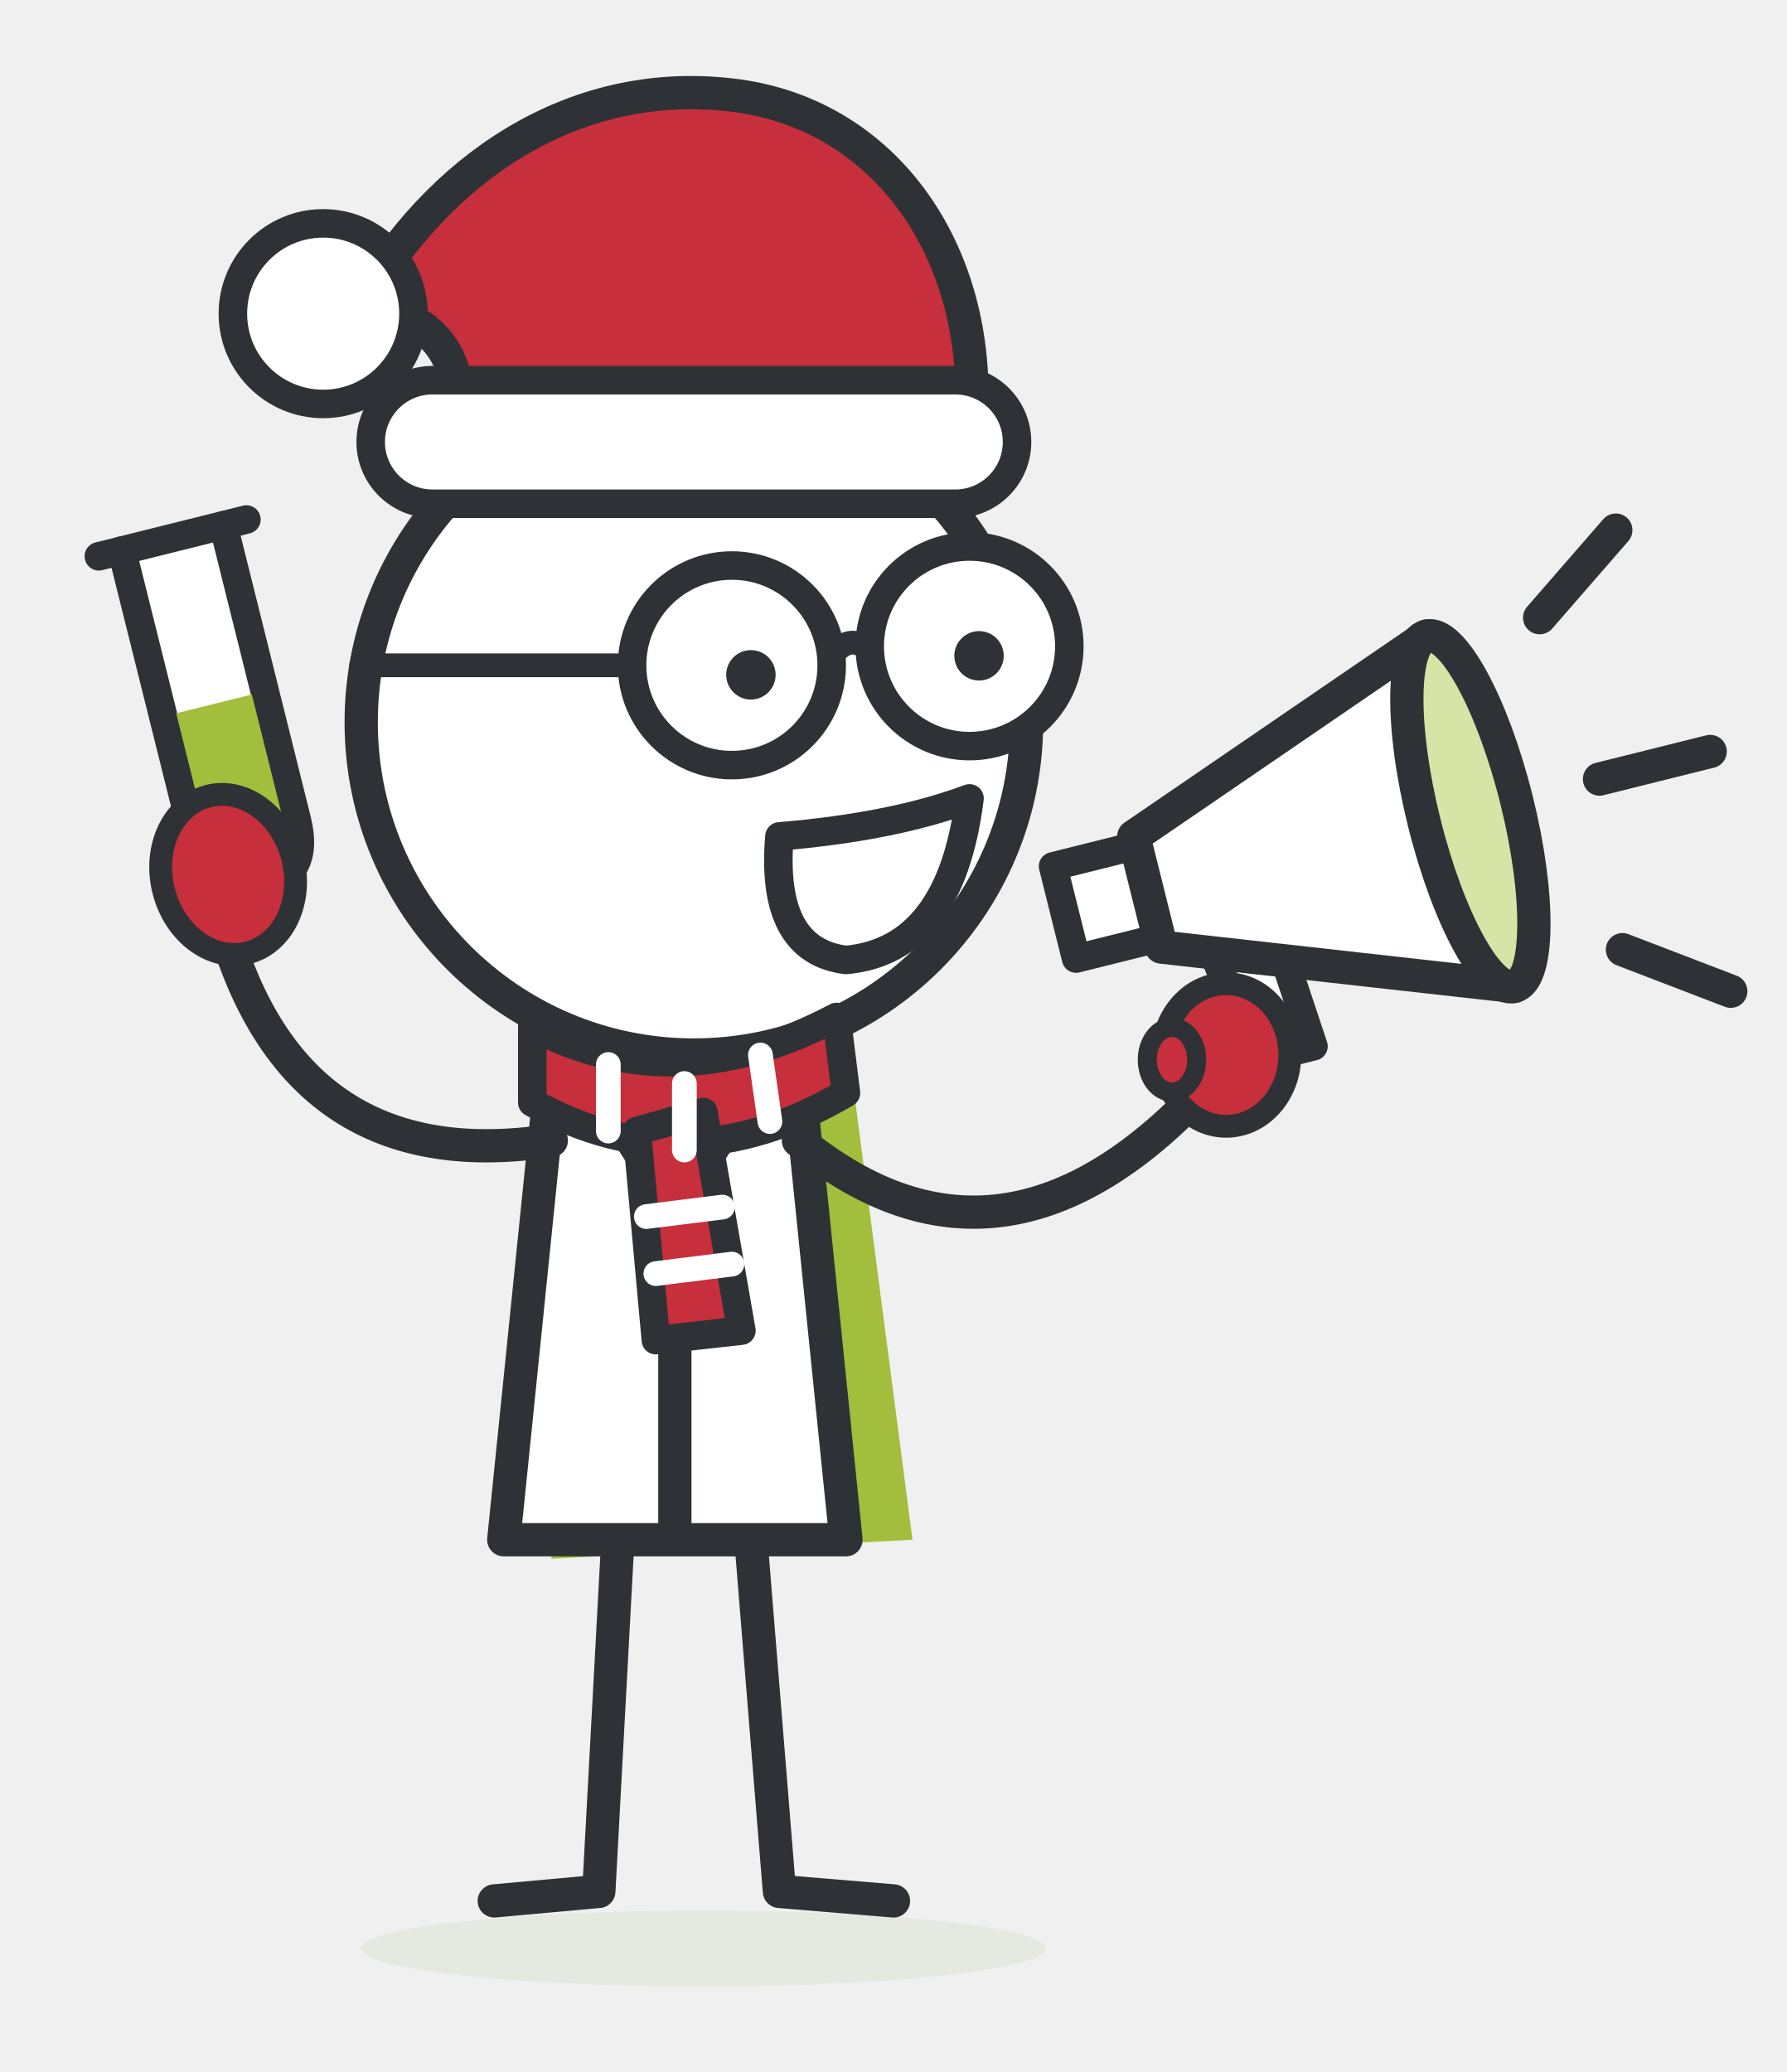
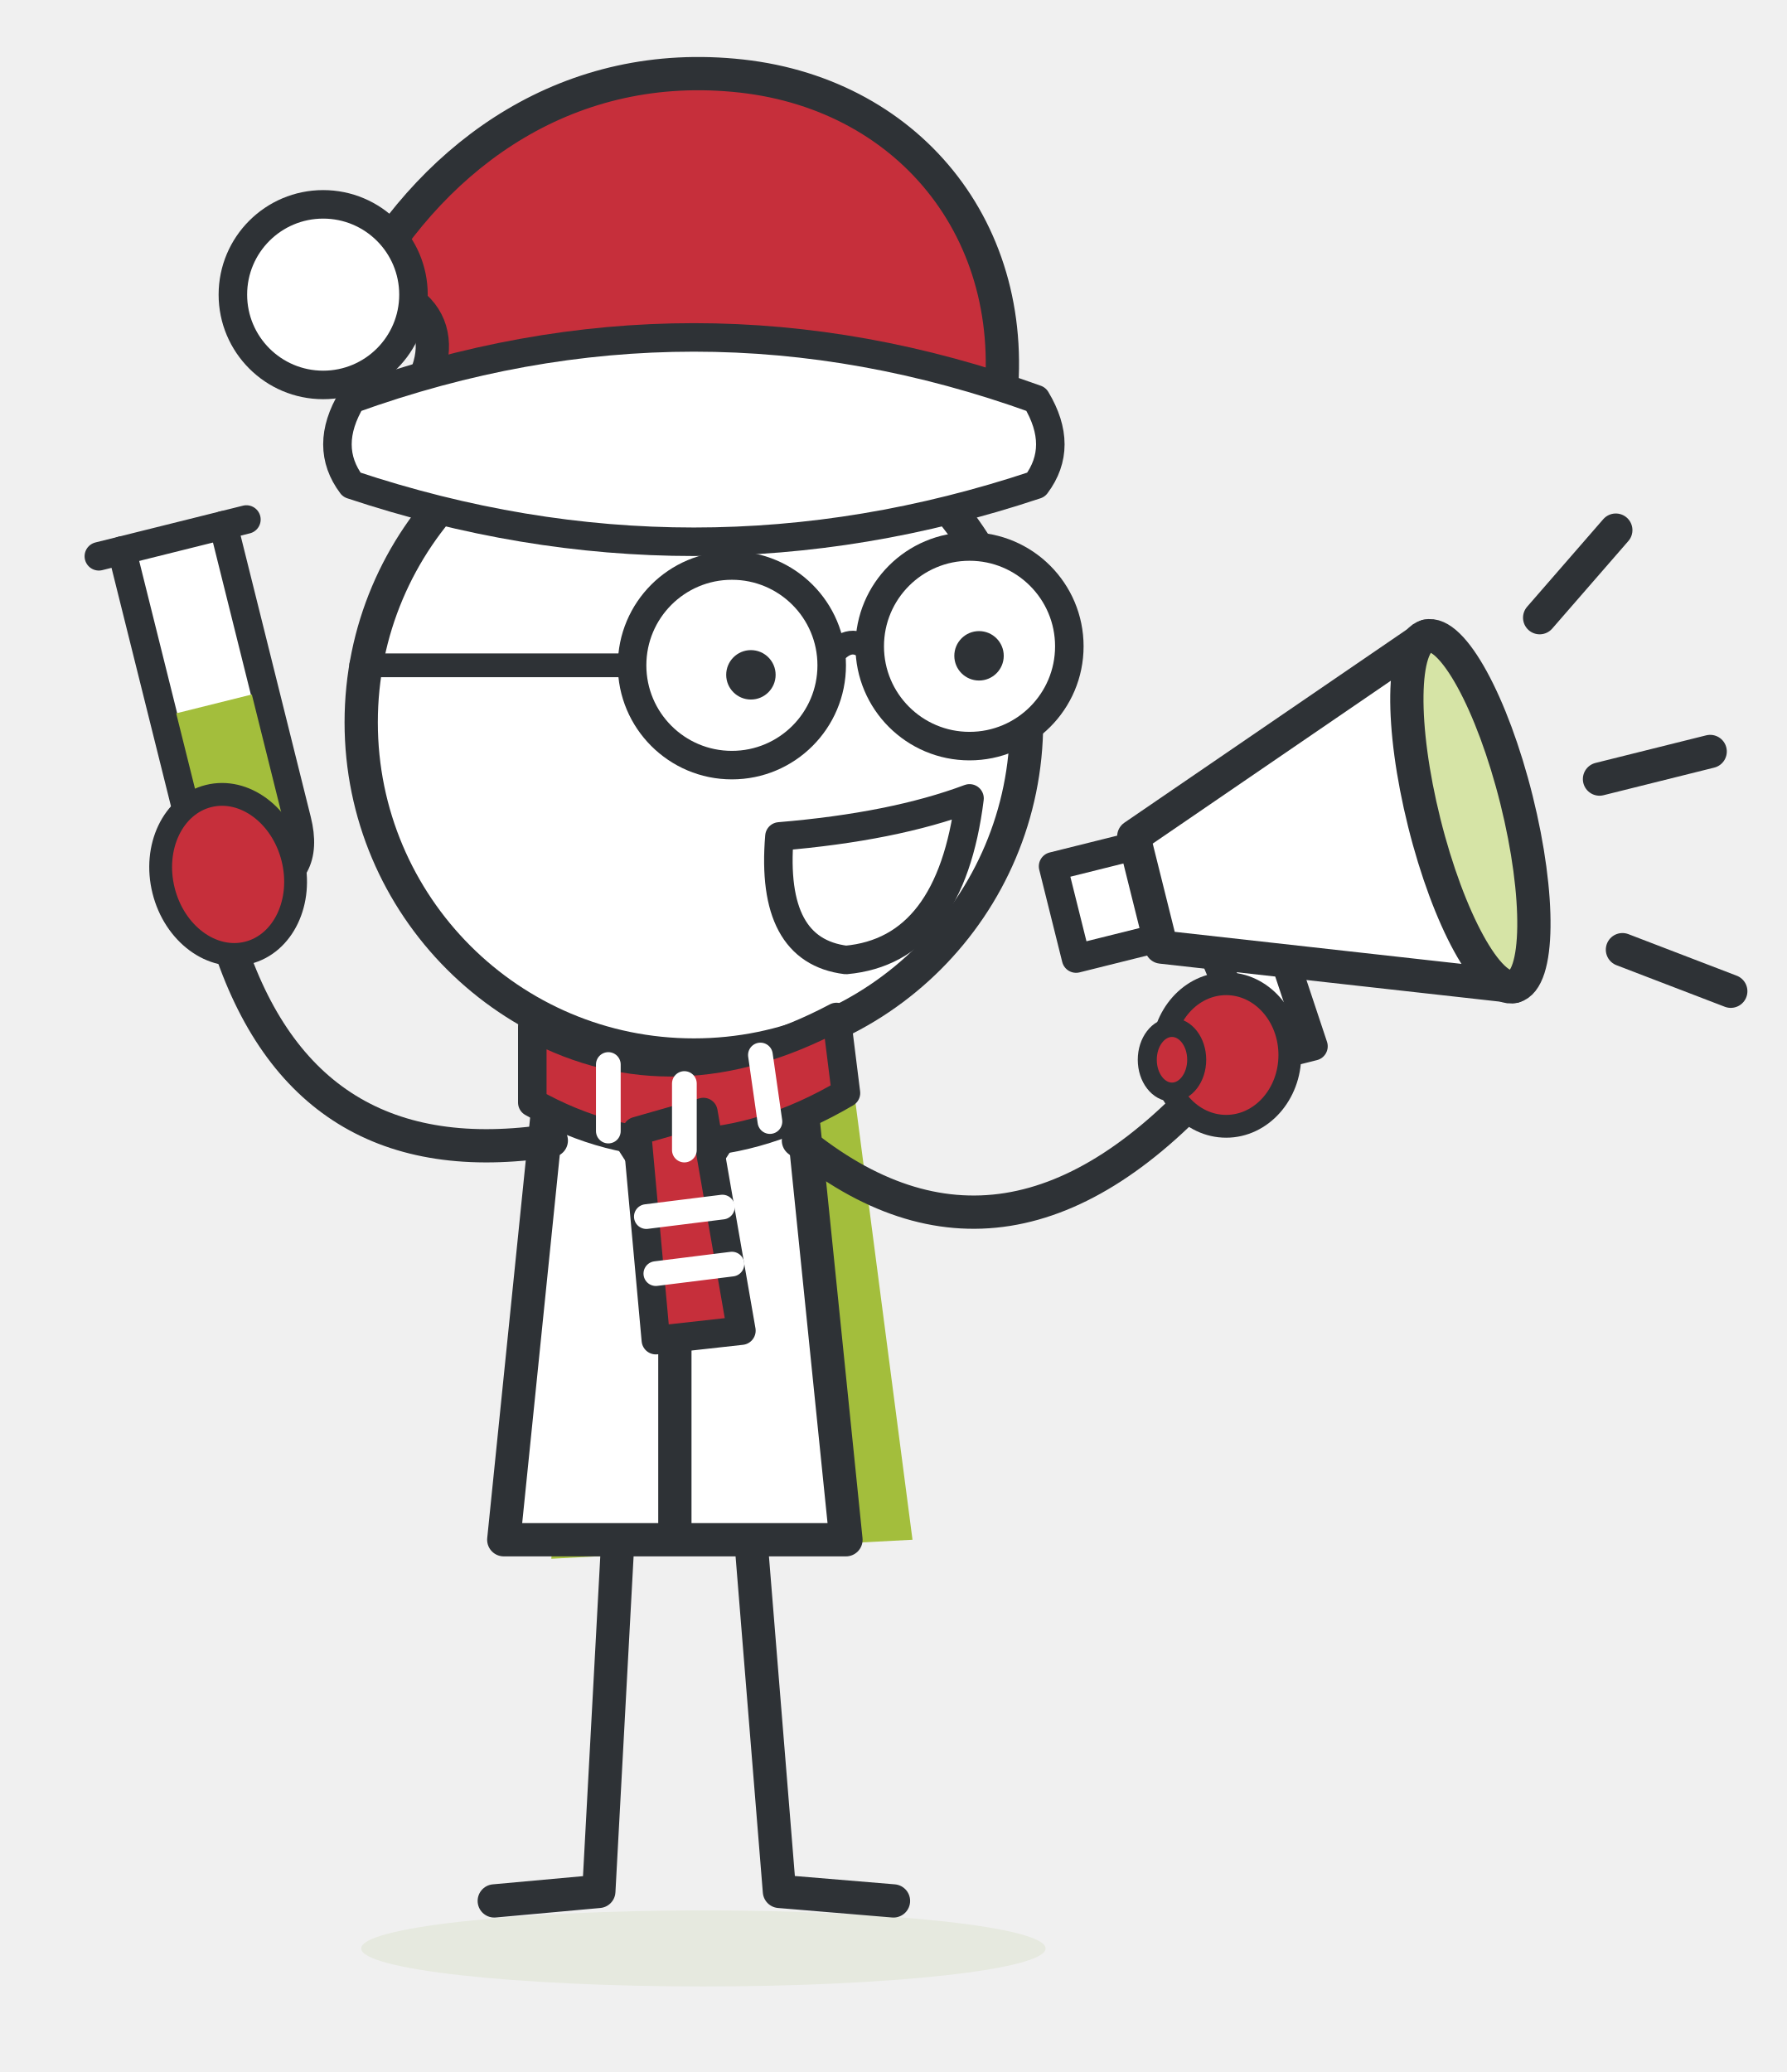
<svg xmlns="http://www.w3.org/2000/svg" aria-hidden="true" focusable="false" viewBox="22 -4 188 218" fill="none" stroke="#2E3236" stroke-width="3.5" stroke-linecap="round" stroke-linejoin="round">
  <ellipse cx="96" cy="201" rx="36" ry="4" fill="#E6E9DF" stroke="none" />
  <path d="M84 114 L112 112 L118 158 L80 160 Z" fill="#A3BE3C" stroke="none" />
  <path d="M87 158 L85 195 L74 196" />
  <path d="M101 158 L104 195 L116 196" />
  <path d="M80 109 L75 158 L111 158 L106 109" fill="#FFFFFF" />
  <path d="M84 109 L93 123 L102 109" />
  <path d="M93 123 L93 157" />
  <path d="M80 116 Q54 120 46 95" />
  <g transform="translate(-9 0) rotate(-14 54 72)">
    <path d="M48.5 52 L48.5 84 Q48.5 90 54 90 Q59.5 90 59.5 84 L59.5 52" fill="#FFFFFF" stroke-width="3" />
    <path d="M49.9 70 L58.1 70 L58.1 84 Q58.1 88.6 54 88.6 Q49.9 88.6 49.9 84 Z" fill="#A3BE3C" stroke="none" />
    <path d="M46 52 L62 52" stroke-width="3" />
  </g>
  <ellipse cx="46" cy="88" rx="7" ry="8.5" fill="#C62F3B" stroke="#2E3236" stroke-width="2.4" transform="rotate(-14 46 88)" />
  <circle cx="95" cy="72" r="35" fill="#FFFFFF" />
  <path d="M78 104 Q93 112 110 103 L111 111 Q94 121 78 112 Z" fill="#C62F3B" stroke-width="3" />
  <path d="M96 113 L100 136 L91 137 L89 115 Z" fill="#C62F3B" stroke-width="3" />
  <path d="M86 108 L86 115 M94 110 L94 117 M102 107 L103 114 M90 124 L98 123 M91 130 L99 129" stroke="#FFFFFF" stroke-width="2.6" />
-   <path d="M124 42 C126 24 116 8 99 6 C82 4 68 14 60 28 C68 29 72 35 69 42 Z" fill="#C62F3B" />
-   <rect x="61" y="36" width="68" height="13" rx="6.5" fill="#FFFFFF" stroke-width="3" />
-   <circle cx="56" cy="29" r="9.5" fill="#FFFFFF" stroke-width="3" />
+   <path d="M127 40 C130 21 118 6 100 4 C82 2 68 12 60 26 C68 27 70 33 64 40 Z" fill="#C62F3B" />
+   <path d="M59 38 Q95 25 131 38 Q134 43 131 47 Q95 59 59 47 Q56 43 59 38 Z" fill="#FFFFFF" stroke-width="3" />
+   <circle cx="56" cy="27" r="9.5" fill="#FFFFFF" stroke-width="3" />
  <path d="M60 66 L88 66" stroke-width="2.5" />
  <circle cx="99" cy="66" r="10.5" fill="#FFFFFF" stroke-width="3" />
  <circle cx="124" cy="64" r="10.5" fill="#FFFFFF" stroke-width="3" />
  <path d="M109.5 65 Q111.5 62.5 113.5 64.5" stroke-width="2.5" />
  <circle cx="101" cy="67" r="2.6" fill="#2E3236" stroke="none" />
  <circle cx="125" cy="65" r="2.6" fill="#2E3236" stroke="none" />
  <path d="M104 84 Q116 83 124 80 Q122 96 111 97 Q103 96 104 84 Z" fill="#FFFFFF" stroke-width="3" />
  <g transform="translate(134 92) rotate(-14)">
    <path d="M14 7 L16 20 L22 20 L21 7" fill="#FFFFFF" stroke-width="3" />
    <path d="M0 -5 L9 -5 L9 5 L0 5 Z" fill="#FFFFFF" stroke-width="3" />
    <path d="M9 -6 L44 -19 L44 19 L9 6 Z" fill="#FFFFFF" />
    <ellipse cx="44" cy="0" rx="5" ry="19" fill="#D6E4A6" />
    <g class="ondes">
      <path d="M56 -18 L66 -25" />
      <path d="M58 0 L70 0" />
      <path d="M56 18 L66 25" />
    </g>
  </g>
  <path d="M106 116 Q128 134 150 109" />
  <ellipse cx="151" cy="107" rx="6.7" ry="7.5" fill="#C62F3B" stroke="#2E3236" stroke-width="2.4" />
  <ellipse cx="145.3" cy="107.5" rx="2.6" ry="3.4" fill="#C62F3B" stroke="#2E3236" stroke-width="2" />
</svg>
